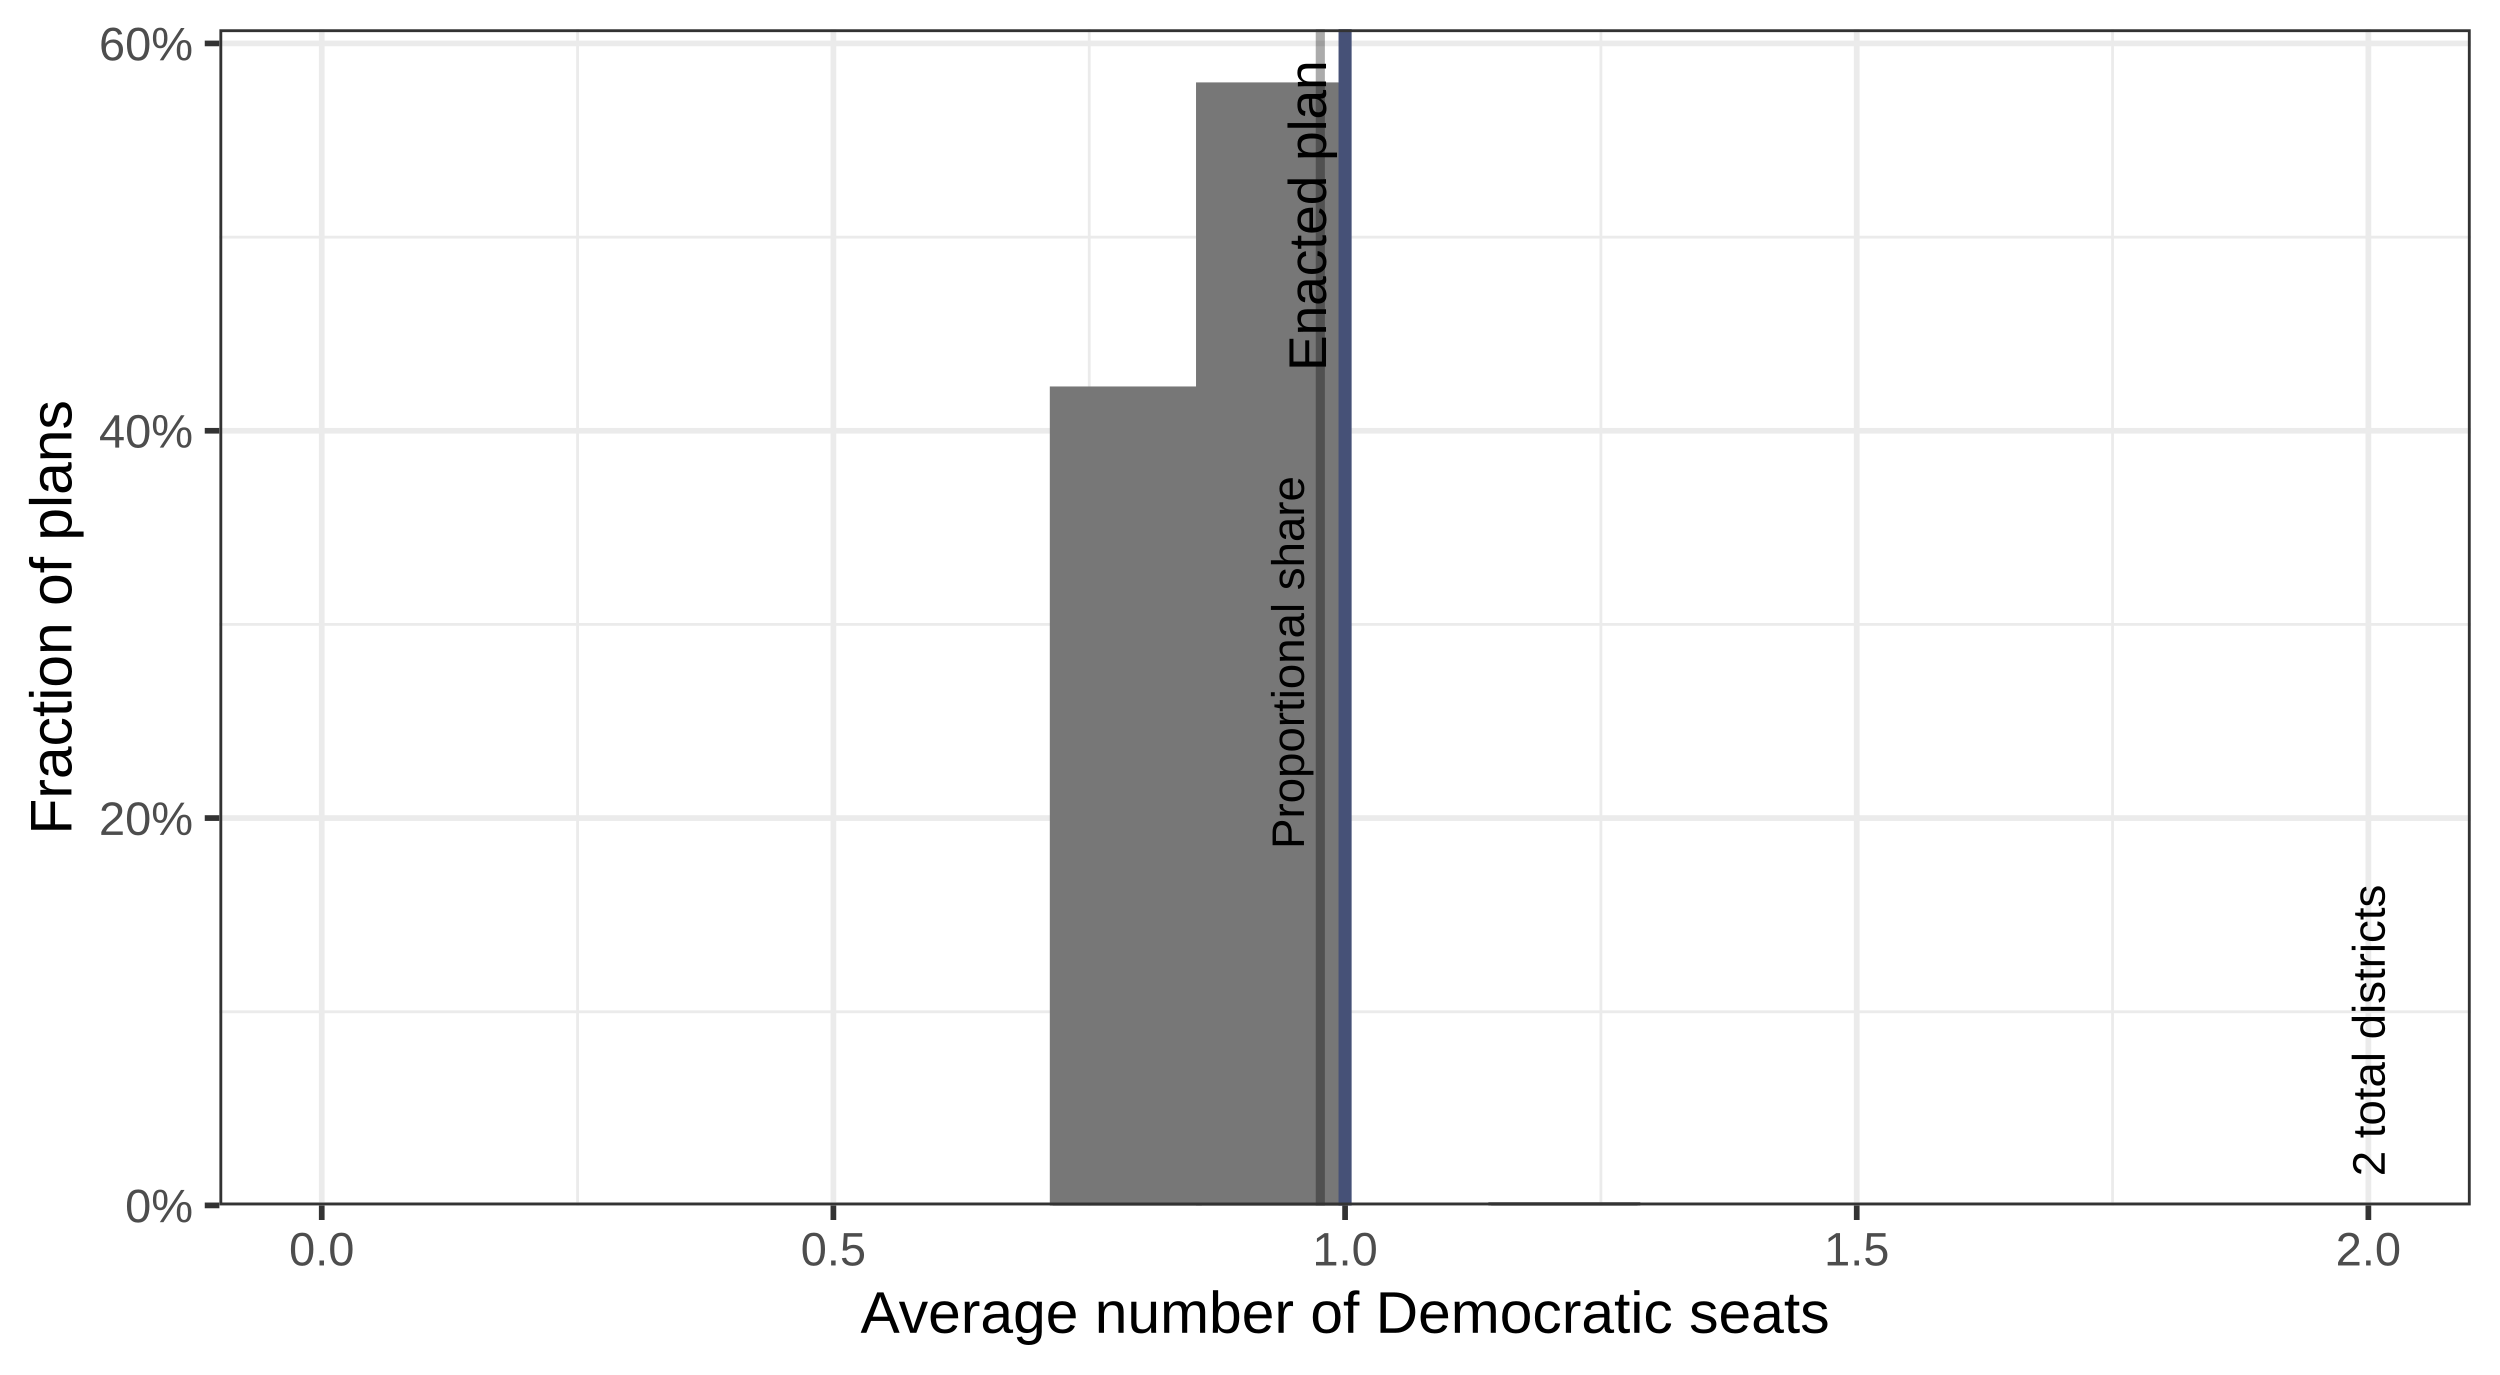
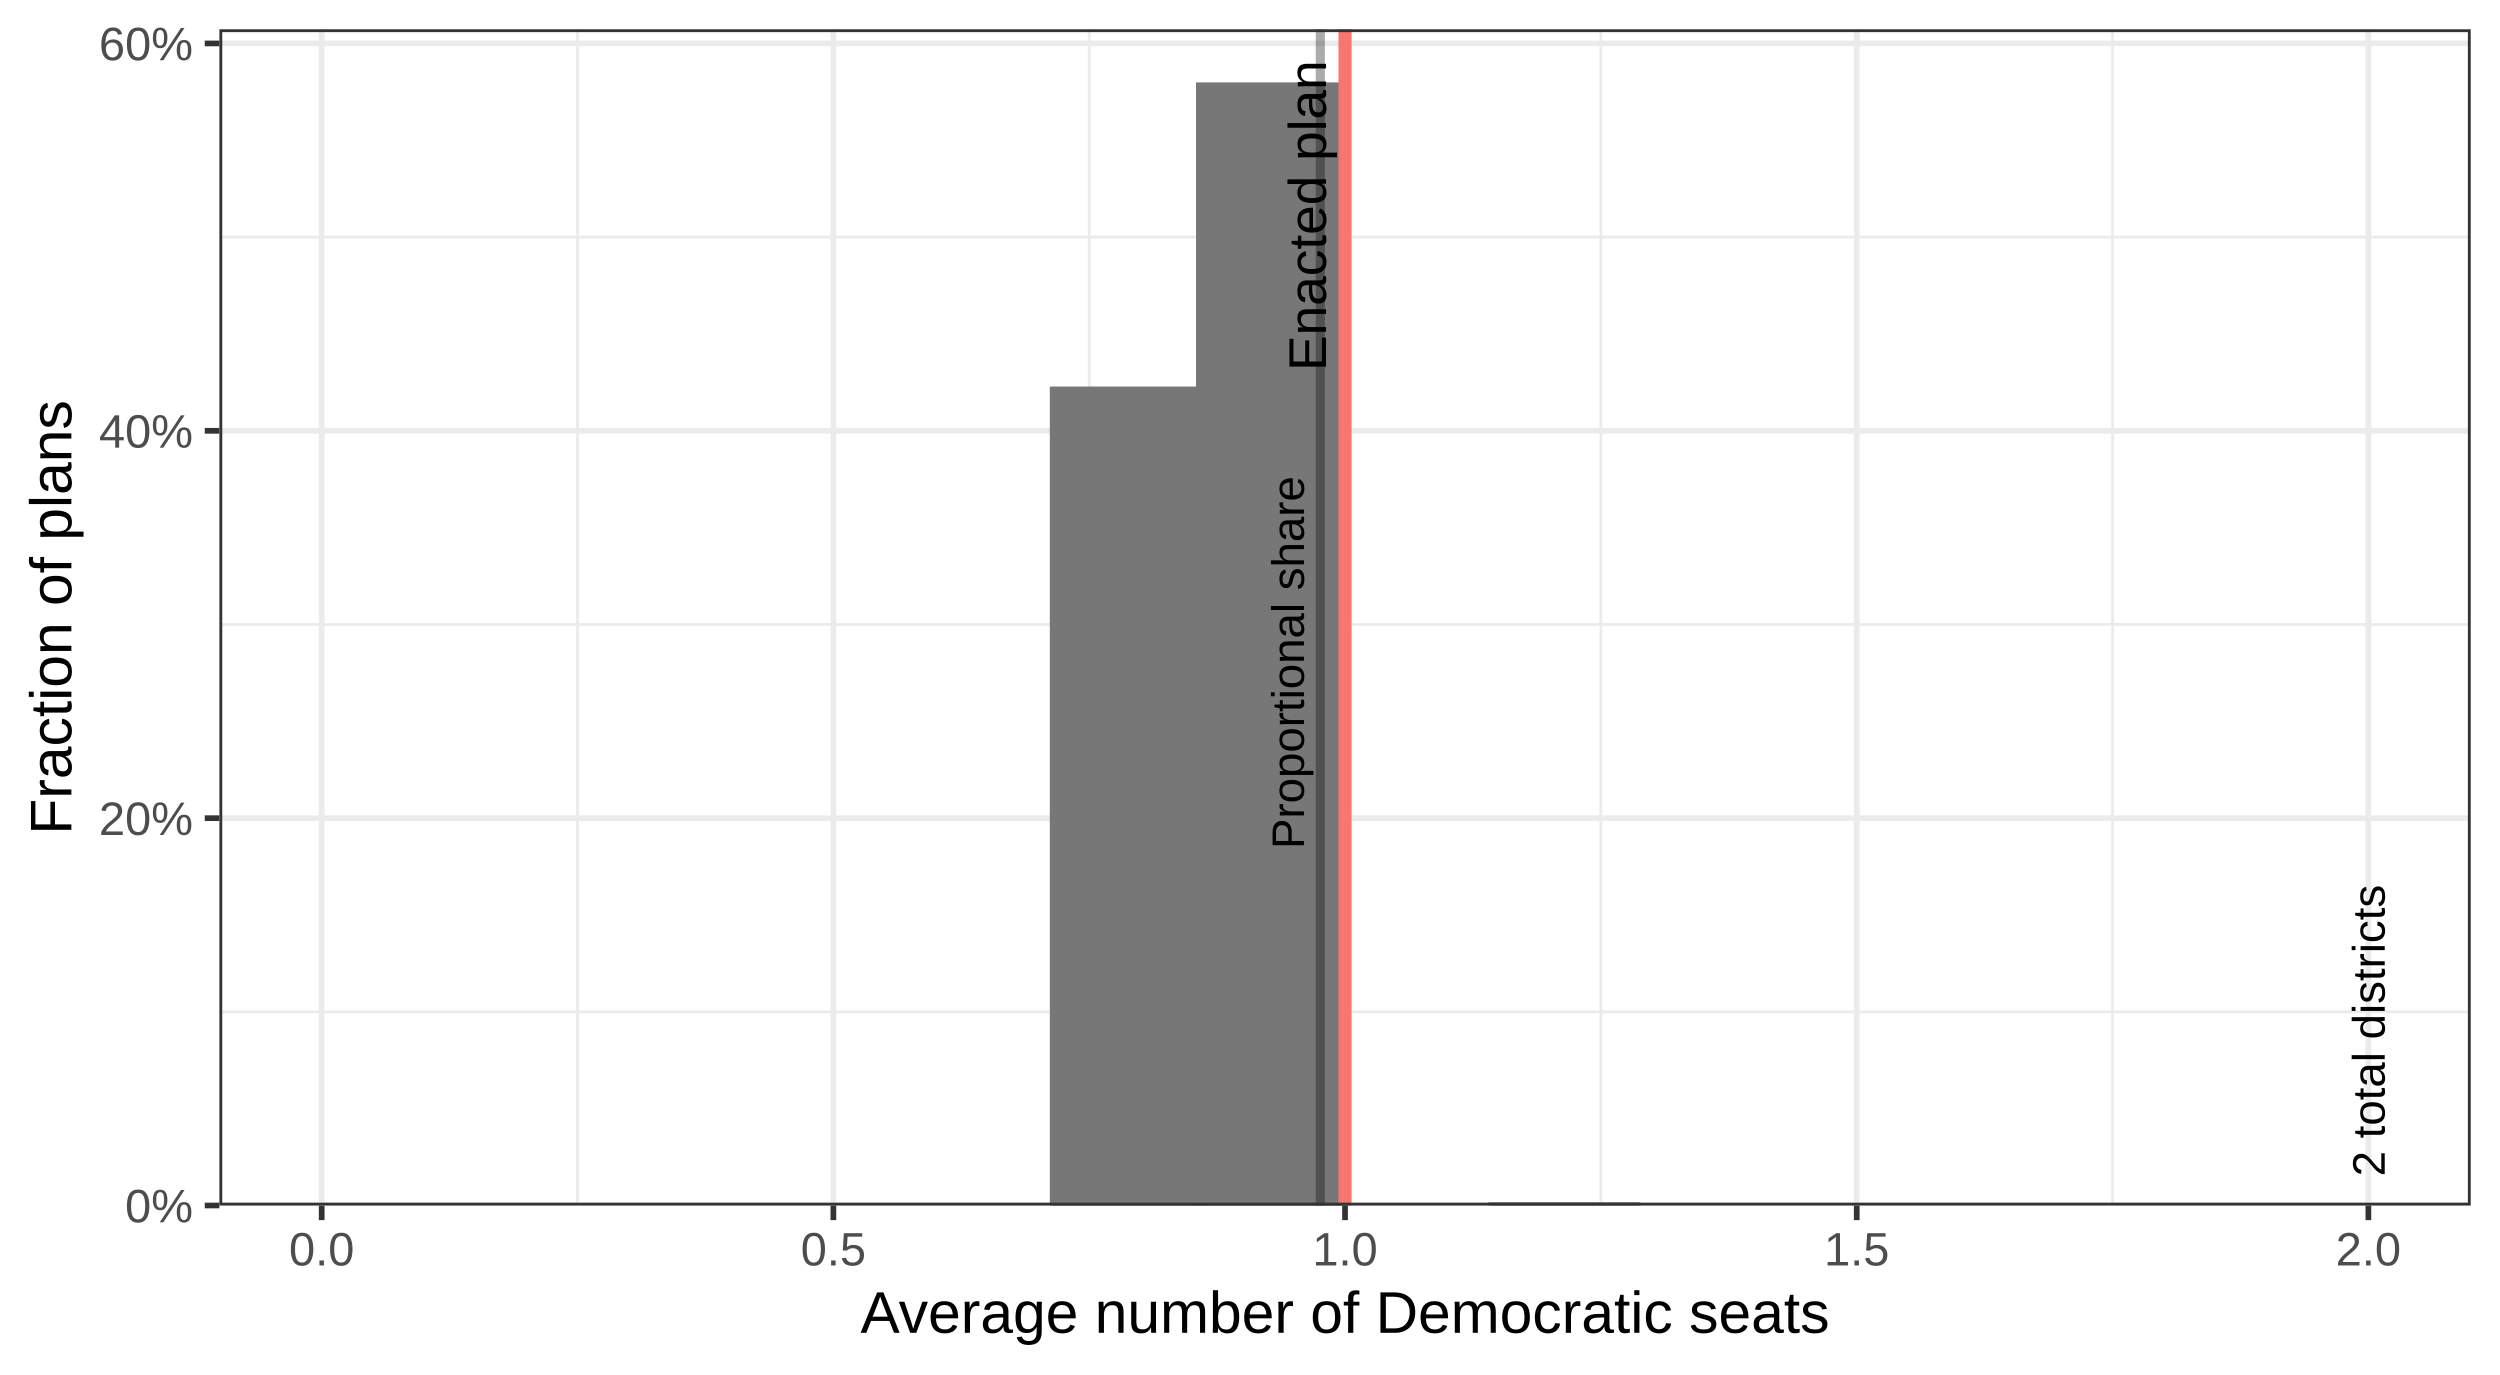
<svg xmlns="http://www.w3.org/2000/svg" class="svglite" width="468.00pt" height="257.40pt" viewBox="0 0 468.00 257.40">
  <defs>
    <style type="text/css">
    .svglite line, .svglite polyline, .svglite polygon, .svglite path, .svglite rect, .svglite circle {
      fill: none;
      stroke: #000000;
      stroke-linecap: round;
      stroke-linejoin: round;
      stroke-miterlimit: 10.00;
    }
    .svglite text {
      white-space: pre;
    }
  </style>
  </defs>
  <rect width="100%" height="100%" style="stroke: none; fill: #FFFFFF;" />
  <defs>
    <clipPath id="cpMC4wMHw0NjguMDB8MC4wMHwyNTcuNDA=">
      <rect x="0.00" y="0.00" width="468.00" height="257.40" />
    </clipPath>
  </defs>
  <g clip-path="url(#cpMC4wMHw0NjguMDB8MC4wMHwyNTcuNDA=)">
    <rect x="0.00" y="0.00" width="468.00" height="257.40" style="stroke-width: 1.07; stroke: #FFFFFF; fill: #FFFFFF;" />
  </g>
  <defs>
-     <clipPath id="cpNDEuMDd8NDYyLjUyfDUuNDh8MjI1LjY1">
-       <rect x="41.07" y="5.48" width="421.45" height="220.17" />
+     <clipPath id="cpNDEuMDd8NDYyLjUyfDUuNDh8MjI1LjY3">
+       <rect x="41.07" y="5.48" width="421.45" height="220.19" />
    </clipPath>
  </defs>
-   <g clip-path="url(#cpNDEuMDd8NDYyLjUyfDUuNDh8MjI1LjY1)">
-     <rect x="41.07" y="5.48" width="421.45" height="220.17" style="stroke-width: 1.07; stroke: none; fill: #FFFFFF;" />
-     <polyline points="41.07,189.40 462.52,189.40 " style="stroke-width: 0.53; stroke: #EBEBEB; stroke-linecap: butt;" />
-     <polyline points="41.07,116.89 462.52,116.89 " style="stroke-width: 0.53; stroke: #EBEBEB; stroke-linecap: butt;" />
+   <g clip-path="url(#cpNDEuMDd8NDYyLjUyfDUuNDh8MjI1LjY3)">
+     <rect x="41.07" y="5.48" width="421.45" height="220.19" style="stroke-width: 1.07; stroke: none; fill: #FFFFFF;" />
+     <polyline points="41.07,189.42 462.52,189.42 " style="stroke-width: 0.53; stroke: #EBEBEB; stroke-linecap: butt;" />
+     <polyline points="41.07,116.90 462.52,116.90 " style="stroke-width: 0.53; stroke: #EBEBEB; stroke-linecap: butt;" />
    <polyline points="41.07,44.39 462.52,44.39 " style="stroke-width: 0.53; stroke: #EBEBEB; stroke-linecap: butt;" />
-     <polyline points="108.12,225.65 108.12,5.48 " style="stroke-width: 0.53; stroke: #EBEBEB; stroke-linecap: butt;" />
-     <polyline points="203.91,225.65 203.91,5.48 " style="stroke-width: 0.53; stroke: #EBEBEB; stroke-linecap: butt;" />
-     <polyline points="299.69,225.65 299.69,5.48 " style="stroke-width: 0.53; stroke: #EBEBEB; stroke-linecap: butt;" />
-     <polyline points="395.47,225.65 395.47,5.48 " style="stroke-width: 0.53; stroke: #EBEBEB; stroke-linecap: butt;" />
-     <polyline points="41.07,225.65 462.52,225.65 " style="stroke-width: 1.07; stroke: #EBEBEB; stroke-linecap: butt;" />
-     <polyline points="41.07,153.14 462.52,153.14 " style="stroke-width: 1.07; stroke: #EBEBEB; stroke-linecap: butt;" />
-     <polyline points="41.07,80.64 462.52,80.64 " style="stroke-width: 1.07; stroke: #EBEBEB; stroke-linecap: butt;" />
+     <polyline points="108.12,225.67 108.12,5.48 " style="stroke-width: 0.53; stroke: #EBEBEB; stroke-linecap: butt;" />
+     <polyline points="203.90,225.67 203.90,5.48 " style="stroke-width: 0.53; stroke: #EBEBEB; stroke-linecap: butt;" />
+     <polyline points="299.69,225.67 299.69,5.48 " style="stroke-width: 0.53; stroke: #EBEBEB; stroke-linecap: butt;" />
+     <polyline points="395.47,225.67 395.47,5.48 " style="stroke-width: 0.53; stroke: #EBEBEB; stroke-linecap: butt;" />
+     <polyline points="41.07,225.67 462.52,225.67 " style="stroke-width: 1.07; stroke: #EBEBEB; stroke-linecap: butt;" />
+     <polyline points="41.07,153.16 462.52,153.16 " style="stroke-width: 1.07; stroke: #EBEBEB; stroke-linecap: butt;" />
+     <polyline points="41.07,80.65 462.52,80.65 " style="stroke-width: 1.07; stroke: #EBEBEB; stroke-linecap: butt;" />
    <polyline points="41.07,8.13 462.52,8.13 " style="stroke-width: 1.07; stroke: #EBEBEB; stroke-linecap: butt;" />
-     <polyline points="60.23,225.65 60.23,5.48 " style="stroke-width: 1.07; stroke: #EBEBEB; stroke-linecap: butt;" />
-     <polyline points="156.01,225.65 156.01,5.48 " style="stroke-width: 1.07; stroke: #EBEBEB; stroke-linecap: butt;" />
-     <polyline points="251.80,225.65 251.80,5.48 " style="stroke-width: 1.07; stroke: #EBEBEB; stroke-linecap: butt;" />
-     <polyline points="347.58,225.65 347.58,5.48 " style="stroke-width: 1.07; stroke: #EBEBEB; stroke-linecap: butt;" />
-     <polyline points="443.36,225.65 443.36,5.48 " style="stroke-width: 1.07; stroke: #EBEBEB; stroke-linecap: butt;" />
-     <rect x="60.23" y="225.65" width="27.37" height="0.00" style="stroke-width: 1.07; stroke: #777777; stroke-linecap: square; stroke-linejoin: miter; fill: #777777;" />
-     <rect x="87.60" y="225.65" width="27.37" height="0.00" style="stroke-width: 1.07; stroke: #777777; stroke-linecap: square; stroke-linejoin: miter; fill: #777777;" />
-     <rect x="114.96" y="225.65" width="27.37" height="0.00" style="stroke-width: 1.07; stroke: #777777; stroke-linecap: square; stroke-linejoin: miter; fill: #777777;" />
-     <rect x="142.33" y="225.65" width="27.37" height="0.00" style="stroke-width: 1.07; stroke: #777777; stroke-linecap: square; stroke-linejoin: miter; fill: #777777;" />
-     <rect x="169.70" y="225.65" width="27.37" height="0.00" style="stroke-width: 1.07; stroke: #777777; stroke-linecap: square; stroke-linejoin: miter; fill: #777777;" />
-     <rect x="197.06" y="72.88" width="27.37" height="152.77" style="stroke-width: 1.07; stroke: #777777; stroke-linecap: square; stroke-linejoin: miter; fill: #777777;" />
-     <rect x="224.43" y="15.96" width="27.37" height="209.69" style="stroke-width: 1.07; stroke: #777777; stroke-linecap: square; stroke-linejoin: miter; fill: #777777;" />
-     <rect x="251.80" y="225.65" width="27.37" height="0.00" style="stroke-width: 1.07; stroke: #777777; stroke-linecap: square; stroke-linejoin: miter; fill: #777777;" />
-     <rect x="279.16" y="225.58" width="27.37" height="0.073" style="stroke-width: 1.07; stroke: #777777; stroke-linecap: square; stroke-linejoin: miter; fill: #777777;" />
-     <rect x="306.53" y="225.65" width="27.37" height="0.00" style="stroke-width: 1.07; stroke: #777777; stroke-linecap: square; stroke-linejoin: miter; fill: #777777;" />
-     <rect x="333.90" y="225.65" width="27.37" height="0.00" style="stroke-width: 1.07; stroke: #777777; stroke-linecap: square; stroke-linejoin: miter; fill: #777777;" />
-     <rect x="361.26" y="225.65" width="27.37" height="0.00" style="stroke-width: 1.07; stroke: #777777; stroke-linecap: square; stroke-linejoin: miter; fill: #777777;" />
-     <rect x="388.63" y="225.65" width="27.37" height="0.00" style="stroke-width: 1.07; stroke: #777777; stroke-linecap: square; stroke-linejoin: miter; fill: #777777;" />
-     <rect x="416.00" y="225.65" width="27.37" height="0.00" style="stroke-width: 1.07; stroke: #777777; stroke-linecap: square; stroke-linejoin: miter; fill: #777777;" />
-     <line x1="251.80" y1="225.65" x2="251.80" y2="5.48" style="stroke-width: 2.45; stroke: #465177; stroke-linecap: butt;" />
-     <line x1="247.16" y1="225.65" x2="247.16" y2="5.48" style="stroke-width: 1.71; stroke: #000000; stroke-opacity: 0.33; stroke-linecap: butt;" />
-     <text transform="translate(446.42,220.20) rotate(-90)" style="font-size: 8.54px; font-family: &quot;Arial&quot;;" textLength="54.50px" lengthAdjust="spacingAndGlyphs">2 total districts</text>
+     <polyline points="60.22,225.67 60.22,5.48 " style="stroke-width: 1.07; stroke: #EBEBEB; stroke-linecap: butt;" />
+     <polyline points="156.01,225.67 156.01,5.48 " style="stroke-width: 1.07; stroke: #EBEBEB; stroke-linecap: butt;" />
+     <polyline points="251.79,225.67 251.79,5.48 " style="stroke-width: 1.07; stroke: #EBEBEB; stroke-linecap: butt;" />
+     <polyline points="347.58,225.67 347.58,5.48 " style="stroke-width: 1.07; stroke: #EBEBEB; stroke-linecap: butt;" />
+     <polyline points="443.36,225.67 443.36,5.48 " style="stroke-width: 1.07; stroke: #EBEBEB; stroke-linecap: butt;" />
+     <rect x="60.22" y="225.67" width="27.37" height="0.00" style="stroke-width: 1.07; stroke: #777777; stroke-linecap: butt; stroke-linejoin: miter; fill: #777777;" />
+     <rect x="87.59" y="225.67" width="27.37" height="0.00" style="stroke-width: 1.07; stroke: #777777; stroke-linecap: butt; stroke-linejoin: miter; fill: #777777;" />
+     <rect x="114.96" y="225.67" width="27.37" height="0.00" style="stroke-width: 1.07; stroke: #777777; stroke-linecap: butt; stroke-linejoin: miter; fill: #777777;" />
+     <rect x="142.32" y="225.67" width="27.37" height="0.00" style="stroke-width: 1.07; stroke: #777777; stroke-linecap: butt; stroke-linejoin: miter; fill: #777777;" />
+     <rect x="169.69" y="225.67" width="27.37" height="0.00" style="stroke-width: 1.07; stroke: #777777; stroke-linecap: butt; stroke-linejoin: miter; fill: #777777;" />
+     <rect x="197.06" y="72.89" width="27.37" height="152.78" style="stroke-width: 1.07; stroke: #777777; stroke-linecap: butt; stroke-linejoin: miter; fill: #777777;" />
+     <rect x="224.43" y="15.96" width="27.37" height="209.71" style="stroke-width: 1.07; stroke: #777777; stroke-linecap: butt; stroke-linejoin: miter; fill: #777777;" />
+     <rect x="251.79" y="225.67" width="27.37" height="0.00" style="stroke-width: 1.07; stroke: #777777; stroke-linecap: butt; stroke-linejoin: miter; fill: #777777;" />
+     <rect x="279.16" y="225.60" width="27.37" height="0.073" style="stroke-width: 1.07; stroke: #777777; stroke-linecap: butt; stroke-linejoin: miter; fill: #777777;" />
+     <rect x="306.53" y="225.67" width="27.37" height="0.00" style="stroke-width: 1.07; stroke: #777777; stroke-linecap: butt; stroke-linejoin: miter; fill: #777777;" />
+     <rect x="333.89" y="225.67" width="27.37" height="0.00" style="stroke-width: 1.07; stroke: #777777; stroke-linecap: butt; stroke-linejoin: miter; fill: #777777;" />
+     <rect x="361.26" y="225.67" width="27.37" height="0.00" style="stroke-width: 1.07; stroke: #777777; stroke-linecap: butt; stroke-linejoin: miter; fill: #777777;" />
+     <rect x="388.63" y="225.67" width="27.37" height="0.00" style="stroke-width: 1.07; stroke: #777777; stroke-linecap: butt; stroke-linejoin: miter; fill: #777777;" />
+     <rect x="416.00" y="225.67" width="27.37" height="0.00" style="stroke-width: 1.07; stroke: #777777; stroke-linecap: butt; stroke-linejoin: miter; fill: #777777;" />
+     <line x1="251.79" y1="225.67" x2="251.79" y2="5.48" style="stroke-width: 2.45; stroke: #F8766D; stroke-linecap: butt;" />
+     <line x1="247.16" y1="225.67" x2="247.16" y2="5.48" style="stroke-width: 1.71; stroke: #000000; stroke-opacity: 0.33; stroke-linecap: butt;" />
+     <text transform="translate(446.42,220.22) rotate(-90)" style="font-size: 8.54px; font-family: &quot;Arial&quot;;" textLength="54.53px" lengthAdjust="spacingAndGlyphs">2 total districts</text>
    <text transform="translate(248.23,11.29) rotate(-90)" text-anchor="end" style="font-size: 9.96px; font-family: &quot;Arial&quot;;" textLength="58.11px" lengthAdjust="spacingAndGlyphs">Enacted plan</text>
-     <text transform="translate(244.10,89.13) rotate(-90)" text-anchor="end" style="font-size: 8.54px; font-family: &quot;Arial&quot;;" textLength="69.71px" lengthAdjust="spacingAndGlyphs">Proportional share</text>
-     <rect x="41.07" y="5.48" width="421.45" height="220.17" style="stroke-width: 1.07; stroke: #333333;" />
+     <text transform="translate(244.10,89.14) rotate(-90)" text-anchor="end" style="font-size: 8.54px; font-family: &quot;Arial&quot;;" textLength="69.72px" lengthAdjust="spacingAndGlyphs">Proportional share</text>
+     <rect x="41.07" y="5.48" width="421.45" height="220.19" style="stroke-width: 1.07; stroke: #333333;" />
  </g>
  <g clip-path="url(#cpMC4wMHw0NjguMDB8MC4wMHwyNTcuNDA=)">
-     <text x="36.14" y="228.80" text-anchor="end" style="font-size: 8.80px;fill: #4D4D4D; font-family: &quot;Arial&quot;;" textLength="12.72px" lengthAdjust="spacingAndGlyphs">0%</text>
-     <text x="36.14" y="156.30" text-anchor="end" style="font-size: 8.80px;fill: #4D4D4D; font-family: &quot;Arial&quot;;" textLength="17.61px" lengthAdjust="spacingAndGlyphs">20%</text>
-     <text x="36.14" y="83.79" text-anchor="end" style="font-size: 8.80px;fill: #4D4D4D; font-family: &quot;Arial&quot;;" textLength="17.61px" lengthAdjust="spacingAndGlyphs">40%</text>
-     <text x="36.14" y="11.29" text-anchor="end" style="font-size: 8.80px;fill: #4D4D4D; font-family: &quot;Arial&quot;;" textLength="17.61px" lengthAdjust="spacingAndGlyphs">60%</text>
-     <polyline points="38.33,225.65 41.07,225.65 " style="stroke-width: 1.07; stroke: #333333; stroke-linecap: butt;" />
-     <polyline points="38.33,153.14 41.07,153.14 " style="stroke-width: 1.07; stroke: #333333; stroke-linecap: butt;" />
-     <polyline points="38.33,80.64 41.07,80.64 " style="stroke-width: 1.07; stroke: #333333; stroke-linecap: butt;" />
+     <text x="36.13" y="228.82" text-anchor="end" style="font-size: 8.80px;fill: #4D4D4D; font-family: &quot;Arial&quot;;" textLength="12.72px" lengthAdjust="spacingAndGlyphs">0%</text>
+     <text x="36.13" y="156.31" text-anchor="end" style="font-size: 8.80px;fill: #4D4D4D; font-family: &quot;Arial&quot;;" textLength="17.62px" lengthAdjust="spacingAndGlyphs">20%</text>
+     <text x="36.13" y="83.80" text-anchor="end" style="font-size: 8.80px;fill: #4D4D4D; font-family: &quot;Arial&quot;;" textLength="17.62px" lengthAdjust="spacingAndGlyphs">40%</text>
+     <text x="36.13" y="11.28" text-anchor="end" style="font-size: 8.80px;fill: #4D4D4D; font-family: &quot;Arial&quot;;" textLength="17.62px" lengthAdjust="spacingAndGlyphs">60%</text>
+     <polyline points="38.33,225.67 41.07,225.67 " style="stroke-width: 1.07; stroke: #333333; stroke-linecap: butt;" />
+     <polyline points="38.33,153.16 41.07,153.16 " style="stroke-width: 1.07; stroke: #333333; stroke-linecap: butt;" />
+     <polyline points="38.33,80.65 41.07,80.65 " style="stroke-width: 1.07; stroke: #333333; stroke-linecap: butt;" />
    <polyline points="38.33,8.13 41.07,8.13 " style="stroke-width: 1.07; stroke: #333333; stroke-linecap: butt;" />
-     <polyline points="60.23,228.39 60.23,225.65 " style="stroke-width: 1.07; stroke: #333333; stroke-linecap: butt;" />
-     <polyline points="156.01,228.39 156.01,225.65 " style="stroke-width: 1.07; stroke: #333333; stroke-linecap: butt;" />
-     <polyline points="251.80,228.39 251.80,225.65 " style="stroke-width: 1.07; stroke: #333333; stroke-linecap: butt;" />
-     <polyline points="347.58,228.39 347.58,225.65 " style="stroke-width: 1.07; stroke: #333333; stroke-linecap: butt;" />
-     <polyline points="443.36,228.39 443.36,225.65 " style="stroke-width: 1.07; stroke: #333333; stroke-linecap: butt;" />
-     <text x="60.23" y="236.89" text-anchor="middle" style="font-size: 8.80px;fill: #4D4D4D; font-family: &quot;Arial&quot;;" textLength="12.23px" lengthAdjust="spacingAndGlyphs">0.0</text>
-     <text x="156.01" y="236.89" text-anchor="middle" style="font-size: 8.80px;fill: #4D4D4D; font-family: &quot;Arial&quot;;" textLength="12.23px" lengthAdjust="spacingAndGlyphs">0.5</text>
-     <text x="251.80" y="236.89" text-anchor="middle" style="font-size: 8.80px;fill: #4D4D4D; font-family: &quot;Arial&quot;;" textLength="12.23px" lengthAdjust="spacingAndGlyphs">1.0</text>
-     <text x="347.58" y="236.89" text-anchor="middle" style="font-size: 8.80px;fill: #4D4D4D; font-family: &quot;Arial&quot;;" textLength="12.23px" lengthAdjust="spacingAndGlyphs">1.5</text>
-     <text x="443.36" y="236.89" text-anchor="middle" style="font-size: 8.80px;fill: #4D4D4D; font-family: &quot;Arial&quot;;" textLength="12.23px" lengthAdjust="spacingAndGlyphs">2.0</text>
-     <text x="251.80" y="249.50" text-anchor="middle" style="font-size: 11.00px; font-family: &quot;Arial&quot;;" textLength="181.60px" lengthAdjust="spacingAndGlyphs">Average number of Democratic seats</text>
-     <text transform="translate(13.37,115.57) rotate(-90)" text-anchor="middle" style="font-size: 11.00px; font-family: &quot;Arial&quot;;" textLength="81.32px" lengthAdjust="spacingAndGlyphs">Fraction of plans</text>
+     <polyline points="60.22,228.41 60.22,225.67 " style="stroke-width: 1.07; stroke: #333333; stroke-linecap: butt;" />
+     <polyline points="156.01,228.41 156.01,225.67 " style="stroke-width: 1.07; stroke: #333333; stroke-linecap: butt;" />
+     <polyline points="251.79,228.41 251.79,225.67 " style="stroke-width: 1.07; stroke: #333333; stroke-linecap: butt;" />
+     <polyline points="347.58,228.41 347.58,225.67 " style="stroke-width: 1.07; stroke: #333333; stroke-linecap: butt;" />
+     <polyline points="443.36,228.41 443.36,225.67 " style="stroke-width: 1.07; stroke: #333333; stroke-linecap: butt;" />
+     <text x="60.22" y="236.90" text-anchor="middle" style="font-size: 8.80px;fill: #4D4D4D; font-family: &quot;Arial&quot;;" textLength="12.24px" lengthAdjust="spacingAndGlyphs">0.0</text>
+     <text x="156.01" y="236.90" text-anchor="middle" style="font-size: 8.80px;fill: #4D4D4D; font-family: &quot;Arial&quot;;" textLength="12.24px" lengthAdjust="spacingAndGlyphs">0.5</text>
+     <text x="251.79" y="236.90" text-anchor="middle" style="font-size: 8.80px;fill: #4D4D4D; font-family: &quot;Arial&quot;;" textLength="12.24px" lengthAdjust="spacingAndGlyphs">1.0</text>
+     <text x="347.58" y="236.90" text-anchor="middle" style="font-size: 8.80px;fill: #4D4D4D; font-family: &quot;Arial&quot;;" textLength="12.24px" lengthAdjust="spacingAndGlyphs">1.5</text>
+     <text x="443.36" y="236.90" text-anchor="middle" style="font-size: 8.80px;fill: #4D4D4D; font-family: &quot;Arial&quot;;" textLength="12.24px" lengthAdjust="spacingAndGlyphs">2.0</text>
+     <text x="251.79" y="249.50" text-anchor="middle" style="font-size: 11.00px; font-family: &quot;Arial&quot;;" textLength="181.45px" lengthAdjust="spacingAndGlyphs">Average number of Democratic seats</text>
+     <text transform="translate(13.36,115.58) rotate(-90)" text-anchor="middle" style="font-size: 11.00px; font-family: &quot;Arial&quot;;" textLength="81.35px" lengthAdjust="spacingAndGlyphs">Fraction of plans</text>
  </g>
</svg>
